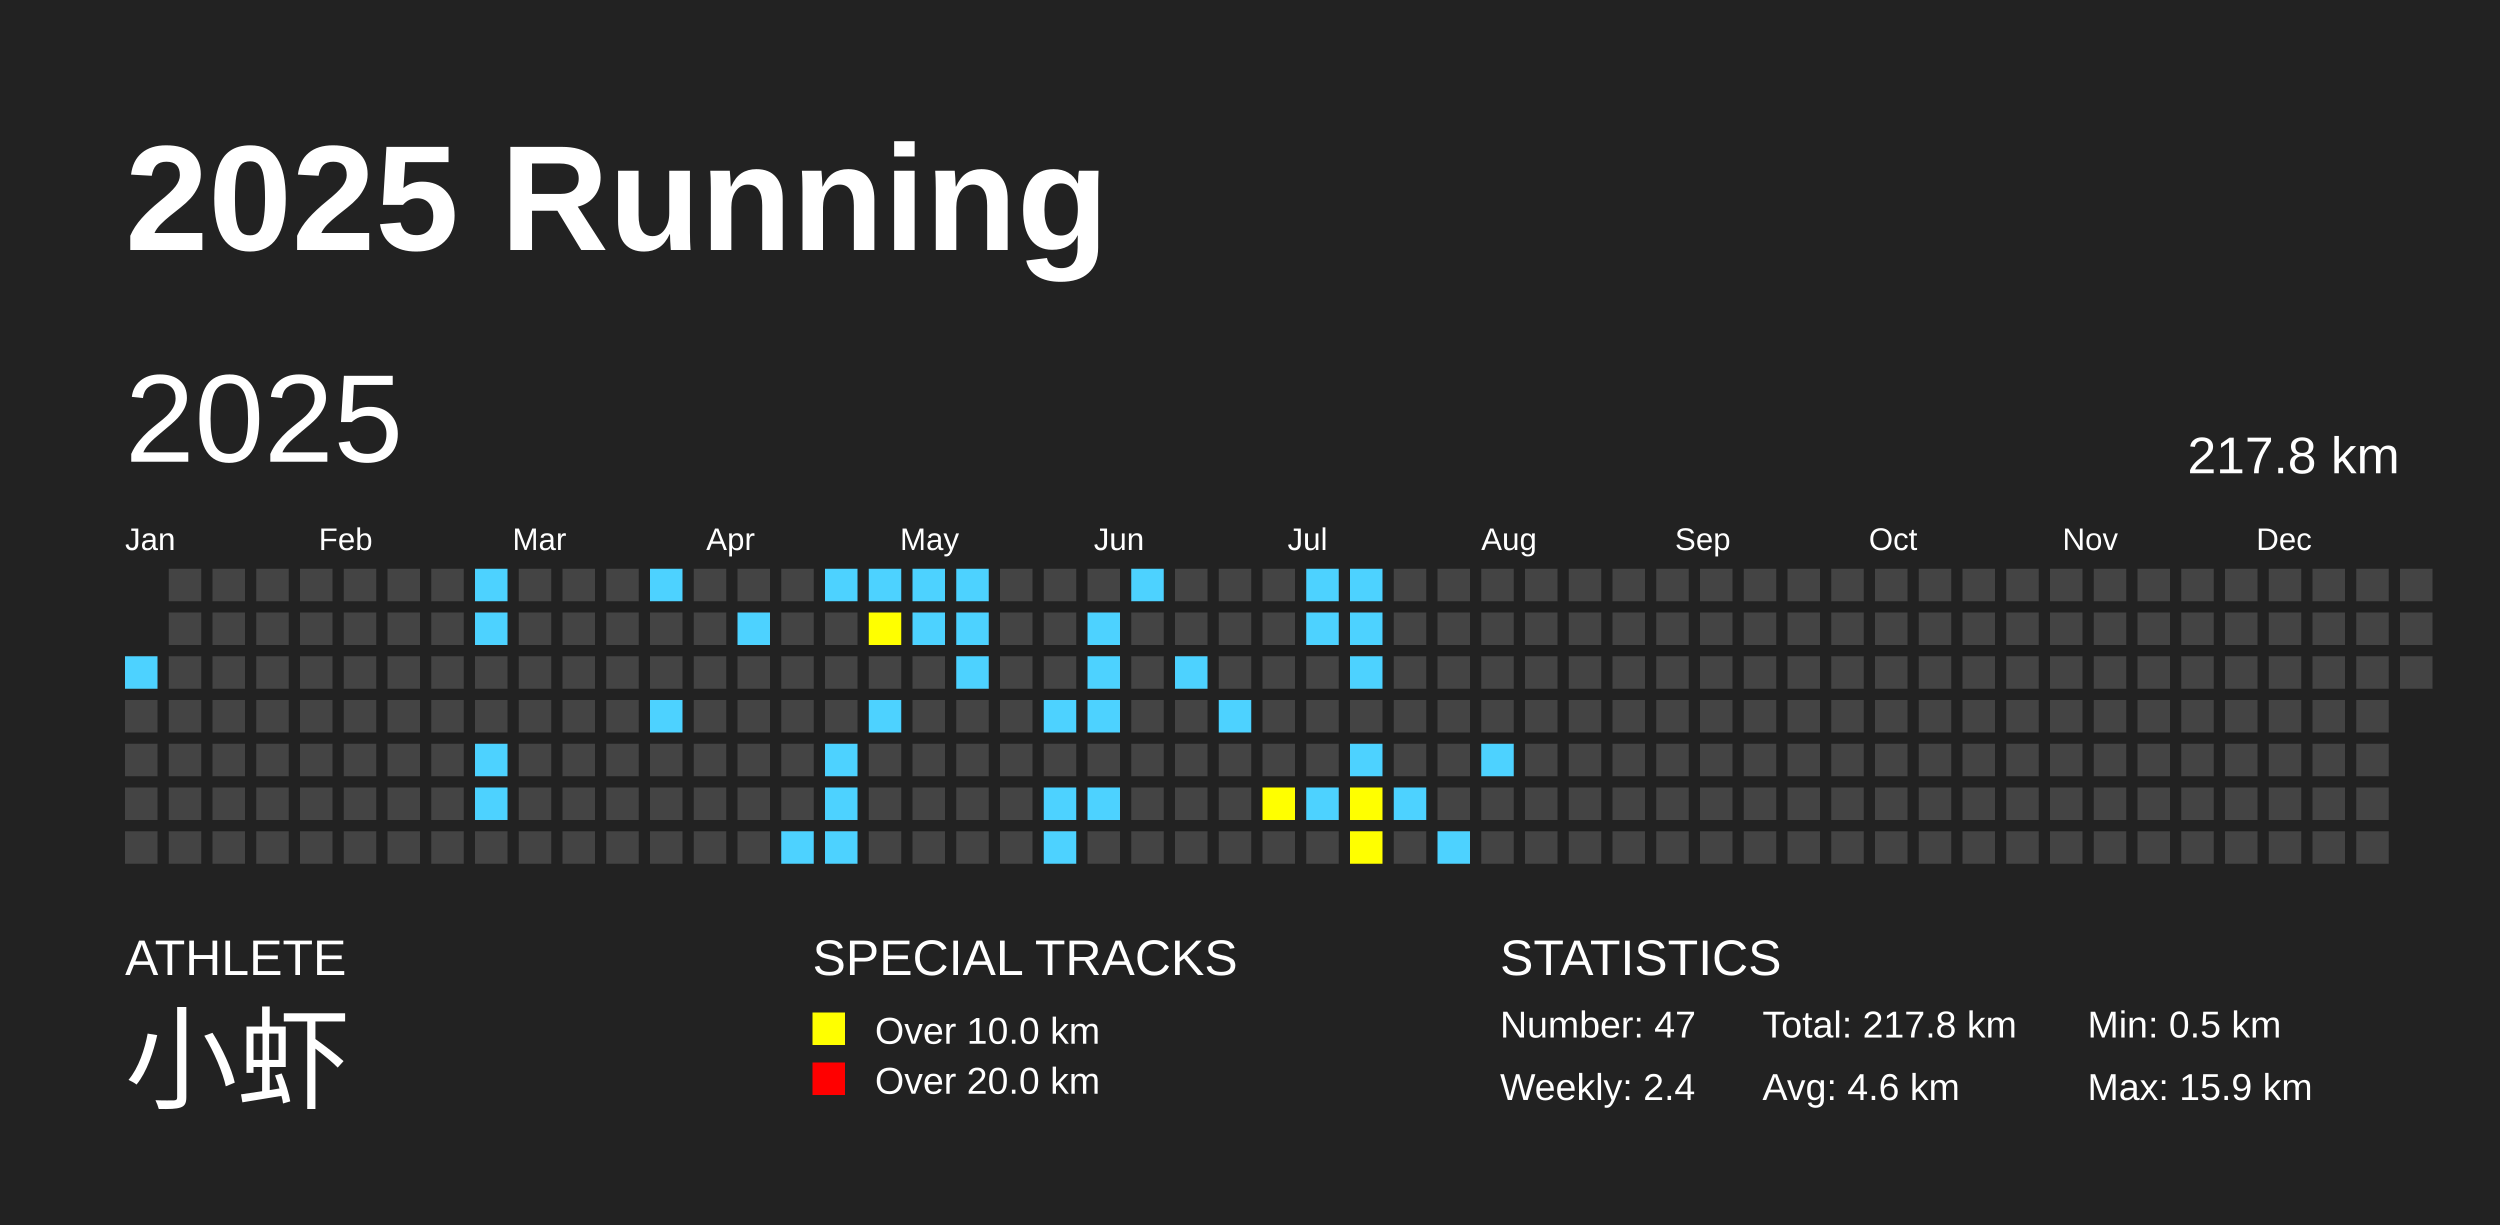
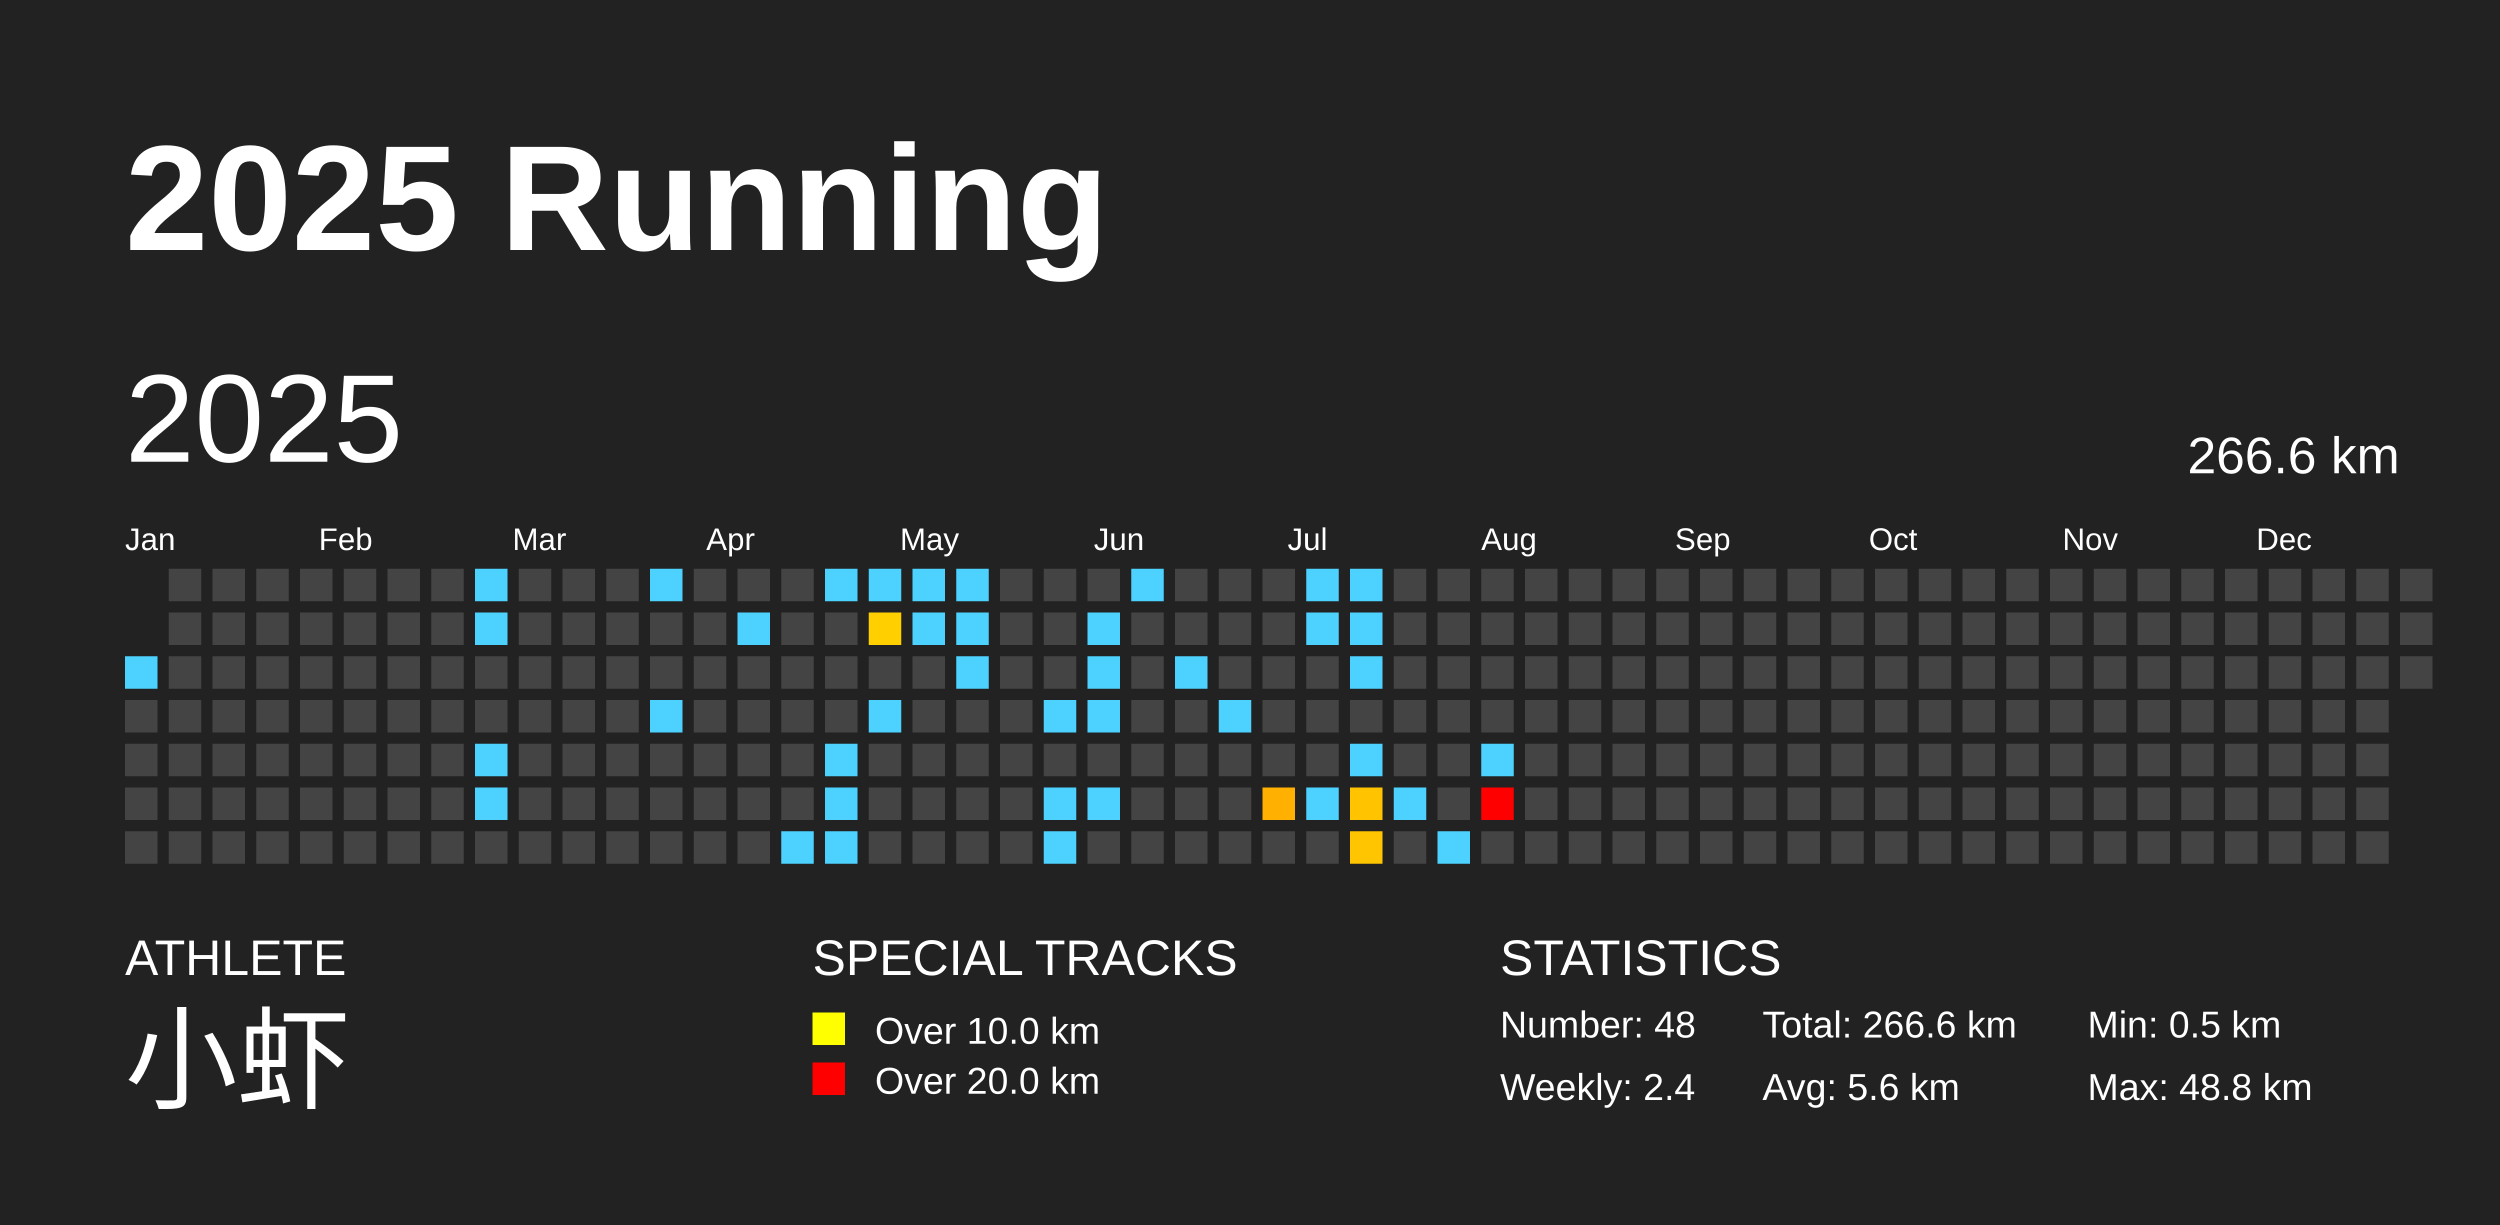
<svg xmlns="http://www.w3.org/2000/svg" baseProfile="full" height="98mm" version="1.1" viewBox="0,0,200,98" width="200mm">
  <defs />
  <rect fill="#222222" height="98" width="200" x="0" y="0" />
  <text fill="#FFFFFF" style="font-size:12px; font-family:Arial; font-weight:bold;" x="10" y="20">2025 Running</text>
  <text fill="#FFFFFF" style="font-size:4px; font-family:Arial" x="10" y="78">ATHLETE</text>
  <text fill="#FFFFFF" style="font-size:9px; font-family:Arial" x="10" y="88">小虾</text>
  <text fill="#FFFFFF" style="font-size:4px; font-family:Arial" x="65" y="78">SPECIAL TRACKS</text>
  <rect fill="yellow" height="2.6" width="2.6" x="65" y="81" />
  <text fill="#FFFFFF" style="font-size:3px; font-family:Arial" x="70" y="83.5">Over 10.0 km</text>
  <rect fill="red" height="2.6" width="2.6" x="65" y="85" />
  <text fill="#FFFFFF" style="font-size:3px; font-family:Arial" x="70" y="87.5">Over 20.0 km</text>
  <text fill="#FFFFFF" style="font-size:4px; font-family:Arial" x="120" y="78">STATISTICS</text>
-   <text fill="#FFFFFF" style="font-size:3px; font-family:Arial" x="120" y="83">Number: 47</text>
+   <text fill="#FFFFFF" style="font-size:3px; font-family:Arial" x="120" y="83">Number: 48</text>
  <text fill="#FFFFFF" style="font-size:3px; font-family:Arial" x="120" y="88">Weekly: 2.4</text>
-   <text fill="#FFFFFF" style="font-size:3px; font-family:Arial" x="141" y="83">Total: 217.8 km</text>
-   <text fill="#FFFFFF" style="font-size:3px; font-family:Arial" x="141" y="88">Avg: 4.6 km</text>
+   <text fill="#FFFFFF" style="font-size:3px; font-family:Arial" x="141" y="83">Total: 266.6 km</text>
+   <text fill="#FFFFFF" style="font-size:3px; font-family:Arial" x="141" y="88">Avg: 5.6 km</text>
  <text fill="#FFFFFF" style="font-size:3px; font-family:Arial" x="167" y="83">Min: 0.5 km</text>
-   <text fill="#FFFFFF" style="font-size:3px; font-family:Arial" x="167" y="88">Max: 15.9 km</text>
+   <text fill="#FFFFFF" style="font-size:3px; font-family:Arial" x="167" y="88">Max: 48.8 km</text>
  <text dominant-baseline="hanging" fill="#FFFFFF" style="font-size:10.0px; font-family:Arial;" x="10" y="30">2025</text>
-   <text dominant-baseline="hanging" fill="#FFFFFF" style="font-size:4.125px; font-family:Arial;" x="175" y="35">217.8 km</text>
+   <text dominant-baseline="hanging" fill="#FFFFFF" style="font-size:4.125px; font-family:Arial;" x="175" y="35">266.6 km</text>
  <text fill="#FFFFFF" style="font-size:2.5px; font-family:Arial" x="10.0" y="44">Jan</text>
  <text fill="#FFFFFF" style="font-size:2.5px; font-family:Arial" x="25.5" y="44">Feb</text>
  <text fill="#FFFFFF" style="font-size:2.5px; font-family:Arial" x="41.0" y="44">Mar</text>
  <text fill="#FFFFFF" style="font-size:2.5px; font-family:Arial" x="56.5" y="44">Apr</text>
  <text fill="#FFFFFF" style="font-size:2.5px; font-family:Arial" x="72.0" y="44">May</text>
  <text fill="#FFFFFF" style="font-size:2.5px; font-family:Arial" x="87.5" y="44">Jun</text>
  <text fill="#FFFFFF" style="font-size:2.5px; font-family:Arial" x="103.0" y="44">Jul</text>
  <text fill="#FFFFFF" style="font-size:2.5px; font-family:Arial" x="118.5" y="44">Aug</text>
  <text fill="#FFFFFF" style="font-size:2.5px; font-family:Arial" x="134.0" y="44">Sep</text>
  <text fill="#FFFFFF" style="font-size:2.5px; font-family:Arial" x="149.5" y="44">Oct</text>
  <text fill="#FFFFFF" style="font-size:2.5px; font-family:Arial" x="165.0" y="44">Nov</text>
  <text fill="#FFFFFF" style="font-size:2.5px; font-family:Arial" x="180.5" y="44">Dec</text>
-   <rect fill="#4DD2FF" height="2.6" width="2.6" x="10.0" y="52.5" />
+   <rect fill="#4dd2ff" height="2.6" width="2.6" x="10.0" y="52.5" />
  <rect fill="#444444" height="2.6" width="2.6" x="10.0" y="56.0" />
  <rect fill="#444444" height="2.6" width="2.6" x="10.0" y="59.5" />
  <rect fill="#444444" height="2.6" width="2.6" x="10.0" y="63.0" />
  <rect fill="#444444" height="2.6" width="2.6" x="10.0" y="66.5" />
  <rect fill="#444444" height="2.6" width="2.6" x="13.5" y="45.5" />
  <rect fill="#444444" height="2.6" width="2.6" x="13.5" y="49.0" />
  <rect fill="#444444" height="2.6" width="2.6" x="13.5" y="52.5" />
  <rect fill="#444444" height="2.6" width="2.6" x="13.5" y="56.0" />
  <rect fill="#444444" height="2.6" width="2.6" x="13.5" y="59.5" />
  <rect fill="#444444" height="2.6" width="2.6" x="13.5" y="63.0" />
  <rect fill="#444444" height="2.6" width="2.6" x="13.5" y="66.5" />
  <rect fill="#444444" height="2.6" width="2.6" x="17.0" y="45.5" />
  <rect fill="#444444" height="2.6" width="2.6" x="17.0" y="49.0" />
  <rect fill="#444444" height="2.6" width="2.6" x="17.0" y="52.5" />
  <rect fill="#444444" height="2.6" width="2.6" x="17.0" y="56.0" />
  <rect fill="#444444" height="2.6" width="2.6" x="17.0" y="59.5" />
  <rect fill="#444444" height="2.6" width="2.6" x="17.0" y="63.0" />
  <rect fill="#444444" height="2.6" width="2.6" x="17.0" y="66.5" />
  <rect fill="#444444" height="2.6" width="2.6" x="20.5" y="45.5" />
  <rect fill="#444444" height="2.6" width="2.6" x="20.5" y="49.0" />
  <rect fill="#444444" height="2.6" width="2.6" x="20.5" y="52.5" />
  <rect fill="#444444" height="2.6" width="2.6" x="20.5" y="56.0" />
  <rect fill="#444444" height="2.6" width="2.6" x="20.5" y="59.5" />
  <rect fill="#444444" height="2.6" width="2.6" x="20.5" y="63.0" />
  <rect fill="#444444" height="2.6" width="2.6" x="20.5" y="66.5" />
  <rect fill="#444444" height="2.6" width="2.6" x="24.0" y="45.5" />
  <rect fill="#444444" height="2.6" width="2.6" x="24.0" y="49.0" />
  <rect fill="#444444" height="2.6" width="2.6" x="24.0" y="52.5" />
  <rect fill="#444444" height="2.6" width="2.6" x="24.0" y="56.0" />
  <rect fill="#444444" height="2.6" width="2.6" x="24.0" y="59.5" />
  <rect fill="#444444" height="2.6" width="2.6" x="24.0" y="63.0" />
  <rect fill="#444444" height="2.6" width="2.6" x="24.0" y="66.5" />
  <rect fill="#444444" height="2.6" width="2.6" x="27.5" y="45.5" />
  <rect fill="#444444" height="2.6" width="2.6" x="27.5" y="49.0" />
  <rect fill="#444444" height="2.6" width="2.6" x="27.5" y="52.5" />
  <rect fill="#444444" height="2.6" width="2.6" x="27.5" y="56.0" />
  <rect fill="#444444" height="2.6" width="2.6" x="27.5" y="59.5" />
  <rect fill="#444444" height="2.6" width="2.6" x="27.5" y="63.0" />
  <rect fill="#444444" height="2.6" width="2.6" x="27.5" y="66.5" />
  <rect fill="#444444" height="2.6" width="2.6" x="31.0" y="45.5" />
  <rect fill="#444444" height="2.6" width="2.6" x="31.0" y="49.0" />
  <rect fill="#444444" height="2.6" width="2.6" x="31.0" y="52.5" />
  <rect fill="#444444" height="2.6" width="2.6" x="31.0" y="56.0" />
  <rect fill="#444444" height="2.6" width="2.6" x="31.0" y="59.5" />
  <rect fill="#444444" height="2.6" width="2.6" x="31.0" y="63.0" />
  <rect fill="#444444" height="2.6" width="2.6" x="31.0" y="66.5" />
  <rect fill="#444444" height="2.6" width="2.6" x="34.5" y="45.5" />
  <rect fill="#444444" height="2.6" width="2.6" x="34.5" y="49.0" />
  <rect fill="#444444" height="2.6" width="2.6" x="34.5" y="52.5" />
  <rect fill="#444444" height="2.6" width="2.6" x="34.5" y="56.0" />
  <rect fill="#444444" height="2.6" width="2.6" x="34.5" y="59.5" />
  <rect fill="#444444" height="2.6" width="2.6" x="34.5" y="63.0" />
  <rect fill="#444444" height="2.6" width="2.6" x="34.5" y="66.5" />
-   <rect fill="#4DD2FF" height="2.6" width="2.6" x="38.0" y="45.5" />
-   <rect fill="#4DD2FF" height="2.6" width="2.6" x="38.0" y="49.0" />
+   <rect fill="#4dd2ff" height="2.6" width="2.6" x="38.0" y="45.5" />
+   <rect fill="#4dd2ff" height="2.6" width="2.6" x="38.0" y="49.0" />
  <rect fill="#444444" height="2.6" width="2.6" x="38.0" y="52.5" />
  <rect fill="#444444" height="2.6" width="2.6" x="38.0" y="56.0" />
-   <rect fill="#4DD2FF" height="2.6" width="2.6" x="38.0" y="59.5" />
-   <rect fill="#4DD2FF" height="2.6" width="2.6" x="38.0" y="63.0" />
+   <rect fill="#4dd2ff" height="2.6" width="2.6" x="38.0" y="59.5" />
+   <rect fill="#4dd2ff" height="2.6" width="2.6" x="38.0" y="63.0" />
  <rect fill="#444444" height="2.6" width="2.6" x="38.0" y="66.5" />
  <rect fill="#444444" height="2.6" width="2.6" x="41.5" y="45.5" />
  <rect fill="#444444" height="2.6" width="2.6" x="41.5" y="49.0" />
  <rect fill="#444444" height="2.6" width="2.6" x="41.5" y="52.5" />
  <rect fill="#444444" height="2.6" width="2.6" x="41.5" y="56.0" />
  <rect fill="#444444" height="2.6" width="2.6" x="41.5" y="59.5" />
  <rect fill="#444444" height="2.6" width="2.6" x="41.5" y="63.0" />
  <rect fill="#444444" height="2.6" width="2.6" x="41.5" y="66.5" />
  <rect fill="#444444" height="2.6" width="2.6" x="45.0" y="45.5" />
  <rect fill="#444444" height="2.6" width="2.6" x="45.0" y="49.0" />
  <rect fill="#444444" height="2.6" width="2.6" x="45.0" y="52.5" />
  <rect fill="#444444" height="2.6" width="2.6" x="45.0" y="56.0" />
  <rect fill="#444444" height="2.6" width="2.6" x="45.0" y="59.5" />
  <rect fill="#444444" height="2.6" width="2.6" x="45.0" y="63.0" />
  <rect fill="#444444" height="2.6" width="2.6" x="45.0" y="66.5" />
  <rect fill="#444444" height="2.6" width="2.6" x="48.5" y="45.5" />
  <rect fill="#444444" height="2.6" width="2.6" x="48.5" y="49.0" />
  <rect fill="#444444" height="2.6" width="2.6" x="48.5" y="52.5" />
  <rect fill="#444444" height="2.6" width="2.6" x="48.5" y="56.0" />
  <rect fill="#444444" height="2.6" width="2.6" x="48.5" y="59.5" />
  <rect fill="#444444" height="2.6" width="2.6" x="48.5" y="63.0" />
  <rect fill="#444444" height="2.6" width="2.6" x="48.5" y="66.5" />
-   <rect fill="#4DD2FF" height="2.6" width="2.6" x="52.0" y="45.5" />
+   <rect fill="#4dd2ff" height="2.6" width="2.6" x="52.0" y="45.5" />
  <rect fill="#444444" height="2.6" width="2.6" x="52.0" y="49.0" />
  <rect fill="#444444" height="2.6" width="2.6" x="52.0" y="52.5" />
-   <rect fill="#4DD2FF" height="2.6" width="2.6" x="52.0" y="56.0" />
+   <rect fill="#4dd2ff" height="2.6" width="2.6" x="52.0" y="56.0" />
  <rect fill="#444444" height="2.6" width="2.6" x="52.0" y="59.5" />
  <rect fill="#444444" height="2.6" width="2.6" x="52.0" y="63.0" />
  <rect fill="#444444" height="2.6" width="2.6" x="52.0" y="66.5" />
  <rect fill="#444444" height="2.6" width="2.6" x="55.5" y="45.5" />
  <rect fill="#444444" height="2.6" width="2.6" x="55.5" y="49.0" />
  <rect fill="#444444" height="2.6" width="2.6" x="55.5" y="52.5" />
  <rect fill="#444444" height="2.6" width="2.6" x="55.5" y="56.0" />
  <rect fill="#444444" height="2.6" width="2.6" x="55.5" y="59.5" />
  <rect fill="#444444" height="2.6" width="2.6" x="55.5" y="63.0" />
  <rect fill="#444444" height="2.6" width="2.6" x="55.5" y="66.5" />
  <rect fill="#444444" height="2.6" width="2.6" x="59.0" y="45.5" />
-   <rect fill="#4DD2FF" height="2.6" width="2.6" x="59.0" y="49.0" />
+   <rect fill="#4dd2ff" height="2.6" width="2.6" x="59.0" y="49.0" />
  <rect fill="#444444" height="2.6" width="2.6" x="59.0" y="52.5" />
  <rect fill="#444444" height="2.6" width="2.6" x="59.0" y="56.0" />
  <rect fill="#444444" height="2.6" width="2.6" x="59.0" y="59.5" />
  <rect fill="#444444" height="2.6" width="2.6" x="59.0" y="63.0" />
  <rect fill="#444444" height="2.6" width="2.6" x="59.0" y="66.5" />
  <rect fill="#444444" height="2.6" width="2.6" x="62.5" y="45.5" />
  <rect fill="#444444" height="2.6" width="2.6" x="62.5" y="49.0" />
  <rect fill="#444444" height="2.6" width="2.6" x="62.5" y="52.5" />
  <rect fill="#444444" height="2.6" width="2.6" x="62.5" y="56.0" />
  <rect fill="#444444" height="2.6" width="2.6" x="62.5" y="59.5" />
  <rect fill="#444444" height="2.6" width="2.6" x="62.5" y="63.0" />
-   <rect fill="#4DD2FF" height="2.6" width="2.6" x="62.5" y="66.5" />
-   <rect fill="#4DD2FF" height="2.6" width="2.6" x="66.0" y="45.5" />
+   <rect fill="#4dd2ff" height="2.6" width="2.6" x="62.5" y="66.5" />
+   <rect fill="#4dd2ff" height="2.6" width="2.6" x="66.0" y="45.5" />
  <rect fill="#444444" height="2.6" width="2.6" x="66.0" y="49.0" />
  <rect fill="#444444" height="2.6" width="2.6" x="66.0" y="52.5" />
  <rect fill="#444444" height="2.6" width="2.6" x="66.0" y="56.0" />
-   <rect fill="#4DD2FF" height="2.6" width="2.6" x="66.0" y="59.5" />
-   <rect fill="#4DD2FF" height="2.6" width="2.6" x="66.0" y="63.0" />
-   <rect fill="#4DD2FF" height="2.6" width="2.6" x="66.0" y="66.5" />
-   <rect fill="#4DD2FF" height="2.6" width="2.6" x="69.5" y="45.5" />
-   <rect fill="yellow" height="2.6" width="2.6" x="69.5" y="49.0" />
+   <rect fill="#4dd2ff" height="2.6" width="2.6" x="66.0" y="59.5" />
+   <rect fill="#4dd2ff" height="2.6" width="2.6" x="66.0" y="63.0" />
+   <rect fill="#4dd2ff" height="2.6" width="2.6" x="66.0" y="66.5" />
+   <rect fill="#4dd2ff" height="2.6" width="2.6" x="69.5" y="45.5" />
+   <rect fill="#ffcf00" height="2.6" width="2.6" x="69.5" y="49.0" />
  <rect fill="#444444" height="2.6" width="2.6" x="69.5" y="52.5" />
-   <rect fill="#4DD2FF" height="2.6" width="2.6" x="69.5" y="56.0" />
+   <rect fill="#4dd2ff" height="2.6" width="2.6" x="69.5" y="56.0" />
  <rect fill="#444444" height="2.6" width="2.6" x="69.5" y="59.5" />
  <rect fill="#444444" height="2.6" width="2.6" x="69.5" y="63.0" />
  <rect fill="#444444" height="2.6" width="2.6" x="69.5" y="66.5" />
-   <rect fill="#4DD2FF" height="2.6" width="2.6" x="73.0" y="45.5" />
-   <rect fill="#4DD2FF" height="2.6" width="2.6" x="73.0" y="49.0" />
+   <rect fill="#4dd2ff" height="2.6" width="2.6" x="73.0" y="45.5" />
+   <rect fill="#4dd2ff" height="2.6" width="2.6" x="73.0" y="49.0" />
  <rect fill="#444444" height="2.6" width="2.6" x="73.0" y="52.5" />
  <rect fill="#444444" height="2.6" width="2.6" x="73.0" y="56.0" />
  <rect fill="#444444" height="2.6" width="2.6" x="73.0" y="59.5" />
  <rect fill="#444444" height="2.6" width="2.6" x="73.0" y="63.0" />
  <rect fill="#444444" height="2.6" width="2.6" x="73.0" y="66.5" />
-   <rect fill="#4DD2FF" height="2.6" width="2.6" x="76.5" y="45.5" />
-   <rect fill="#4DD2FF" height="2.6" width="2.6" x="76.5" y="49.0" />
-   <rect fill="#4DD2FF" height="2.6" width="2.6" x="76.5" y="52.5" />
+   <rect fill="#4dd2ff" height="2.6" width="2.6" x="76.5" y="45.5" />
+   <rect fill="#4dd2ff" height="2.6" width="2.6" x="76.5" y="49.0" />
+   <rect fill="#4dd2ff" height="2.6" width="2.6" x="76.5" y="52.5" />
  <rect fill="#444444" height="2.6" width="2.6" x="76.5" y="56.0" />
  <rect fill="#444444" height="2.6" width="2.6" x="76.5" y="59.5" />
  <rect fill="#444444" height="2.6" width="2.6" x="76.5" y="63.0" />
  <rect fill="#444444" height="2.6" width="2.6" x="76.5" y="66.5" />
  <rect fill="#444444" height="2.6" width="2.6" x="80.0" y="45.5" />
  <rect fill="#444444" height="2.6" width="2.6" x="80.0" y="49.0" />
  <rect fill="#444444" height="2.6" width="2.6" x="80.0" y="52.5" />
  <rect fill="#444444" height="2.6" width="2.6" x="80.0" y="56.0" />
  <rect fill="#444444" height="2.6" width="2.6" x="80.0" y="59.5" />
  <rect fill="#444444" height="2.6" width="2.6" x="80.0" y="63.0" />
  <rect fill="#444444" height="2.6" width="2.6" x="80.0" y="66.5" />
  <rect fill="#444444" height="2.6" width="2.6" x="83.5" y="45.5" />
  <rect fill="#444444" height="2.6" width="2.6" x="83.5" y="49.0" />
  <rect fill="#444444" height="2.6" width="2.6" x="83.5" y="52.5" />
-   <rect fill="#4DD2FF" height="2.6" width="2.6" x="83.5" y="56.0" />
+   <rect fill="#4dd2ff" height="2.6" width="2.6" x="83.5" y="56.0" />
  <rect fill="#444444" height="2.6" width="2.6" x="83.5" y="59.5" />
-   <rect fill="#4DD2FF" height="2.6" width="2.6" x="83.5" y="63.0" />
-   <rect fill="#4DD2FF" height="2.6" width="2.6" x="83.5" y="66.5" />
+   <rect fill="#4dd2ff" height="2.6" width="2.6" x="83.5" y="63.0" />
+   <rect fill="#4dd2ff" height="2.6" width="2.6" x="83.5" y="66.5" />
  <rect fill="#444444" height="2.6" width="2.6" x="87.0" y="45.5" />
-   <rect fill="#4DD2FF" height="2.6" width="2.6" x="87.0" y="49.0" />
-   <rect fill="#4DD2FF" height="2.6" width="2.6" x="87.0" y="52.5" />
-   <rect fill="#4DD2FF" height="2.6" width="2.6" x="87.0" y="56.0" />
+   <rect fill="#4dd2ff" height="2.6" width="2.6" x="87.0" y="49.0" />
+   <rect fill="#4dd2ff" height="2.6" width="2.6" x="87.0" y="52.5" />
+   <rect fill="#4dd2ff" height="2.6" width="2.6" x="87.0" y="56.0" />
  <rect fill="#444444" height="2.6" width="2.6" x="87.0" y="59.5" />
-   <rect fill="#4DD2FF" height="2.6" width="2.6" x="87.0" y="63.0" />
+   <rect fill="#4dd2ff" height="2.6" width="2.6" x="87.0" y="63.0" />
  <rect fill="#444444" height="2.6" width="2.6" x="87.0" y="66.5" />
-   <rect fill="#4DD2FF" height="2.6" width="2.6" x="90.5" y="45.5" />
+   <rect fill="#4dd2ff" height="2.6" width="2.6" x="90.5" y="45.5" />
  <rect fill="#444444" height="2.6" width="2.6" x="90.5" y="49.0" />
  <rect fill="#444444" height="2.6" width="2.6" x="90.5" y="52.5" />
  <rect fill="#444444" height="2.6" width="2.6" x="90.5" y="56.0" />
  <rect fill="#444444" height="2.6" width="2.6" x="90.5" y="59.5" />
  <rect fill="#444444" height="2.6" width="2.6" x="90.5" y="63.0" />
  <rect fill="#444444" height="2.6" width="2.6" x="90.5" y="66.5" />
  <rect fill="#444444" height="2.6" width="2.6" x="94.0" y="45.5" />
  <rect fill="#444444" height="2.6" width="2.6" x="94.0" y="49.0" />
-   <rect fill="#4DD2FF" height="2.6" width="2.6" x="94.0" y="52.5" />
+   <rect fill="#4dd2ff" height="2.6" width="2.6" x="94.0" y="52.5" />
  <rect fill="#444444" height="2.6" width="2.6" x="94.0" y="56.0" />
  <rect fill="#444444" height="2.6" width="2.6" x="94.0" y="59.5" />
  <rect fill="#444444" height="2.6" width="2.6" x="94.0" y="63.0" />
  <rect fill="#444444" height="2.6" width="2.6" x="94.0" y="66.5" />
  <rect fill="#444444" height="2.6" width="2.6" x="97.5" y="45.5" />
  <rect fill="#444444" height="2.6" width="2.6" x="97.5" y="49.0" />
  <rect fill="#444444" height="2.6" width="2.6" x="97.5" y="52.5" />
-   <rect fill="#4DD2FF" height="2.6" width="2.6" x="97.5" y="56.0" />
+   <rect fill="#4dd2ff" height="2.6" width="2.6" x="97.5" y="56.0" />
  <rect fill="#444444" height="2.6" width="2.6" x="97.5" y="59.5" />
  <rect fill="#444444" height="2.6" width="2.6" x="97.5" y="63.0" />
  <rect fill="#444444" height="2.6" width="2.6" x="97.5" y="66.5" />
  <rect fill="#444444" height="2.6" width="2.6" x="101.0" y="45.5" />
  <rect fill="#444444" height="2.6" width="2.6" x="101.0" y="49.0" />
  <rect fill="#444444" height="2.6" width="2.6" x="101.0" y="52.5" />
  <rect fill="#444444" height="2.6" width="2.6" x="101.0" y="56.0" />
  <rect fill="#444444" height="2.6" width="2.6" x="101.0" y="59.5" />
-   <rect fill="yellow" height="2.6" width="2.6" x="101.0" y="63.0" />
+   <rect fill="#ffb000" height="2.6" width="2.6" x="101.0" y="63.0" />
  <rect fill="#444444" height="2.6" width="2.6" x="101.0" y="66.5" />
-   <rect fill="#4DD2FF" height="2.6" width="2.6" x="104.5" y="45.5" />
-   <rect fill="#4DD2FF" height="2.6" width="2.6" x="104.5" y="49.0" />
+   <rect fill="#4dd2ff" height="2.6" width="2.6" x="104.5" y="45.5" />
+   <rect fill="#4dd2ff" height="2.6" width="2.6" x="104.5" y="49.0" />
  <rect fill="#444444" height="2.6" width="2.6" x="104.5" y="52.5" />
  <rect fill="#444444" height="2.6" width="2.6" x="104.5" y="56.0" />
  <rect fill="#444444" height="2.6" width="2.6" x="104.5" y="59.5" />
-   <rect fill="#4DD2FF" height="2.6" width="2.6" x="104.5" y="63.0" />
+   <rect fill="#4dd2ff" height="2.6" width="2.6" x="104.5" y="63.0" />
  <rect fill="#444444" height="2.6" width="2.6" x="104.5" y="66.5" />
-   <rect fill="#4DD2FF" height="2.6" width="2.6" x="108.0" y="45.5" />
-   <rect fill="#4DD2FF" height="2.6" width="2.6" x="108.0" y="49.0" />
-   <rect fill="#4DD2FF" height="2.6" width="2.6" x="108.0" y="52.5" />
+   <rect fill="#4dd2ff" height="2.6" width="2.6" x="108.0" y="45.5" />
+   <rect fill="#4dd2ff" height="2.6" width="2.6" x="108.0" y="49.0" />
+   <rect fill="#4dd2ff" height="2.6" width="2.6" x="108.0" y="52.5" />
  <rect fill="#444444" height="2.6" width="2.6" x="108.0" y="56.0" />
-   <rect fill="#4DD2FF" height="2.6" width="2.6" x="108.0" y="59.5" />
-   <rect fill="yellow" height="2.6" width="2.6" x="108.0" y="63.0" />
-   <rect fill="yellow" height="2.6" width="2.6" x="108.0" y="66.5" />
+   <rect fill="#4dd2ff" height="2.6" width="2.6" x="108.0" y="59.5" />
+   <rect fill="#ffc300" height="2.6" width="2.6" x="108.0" y="63.0" />
+   <rect fill="#ffc500" height="2.6" width="2.6" x="108.0" y="66.5" />
  <rect fill="#444444" height="2.6" width="2.6" x="111.5" y="45.5" />
  <rect fill="#444444" height="2.6" width="2.6" x="111.5" y="49.0" />
  <rect fill="#444444" height="2.6" width="2.6" x="111.5" y="52.5" />
  <rect fill="#444444" height="2.6" width="2.6" x="111.5" y="56.0" />
  <rect fill="#444444" height="2.6" width="2.6" x="111.5" y="59.5" />
-   <rect fill="#4DD2FF" height="2.6" width="2.6" x="111.5" y="63.0" />
+   <rect fill="#4dd2ff" height="2.6" width="2.6" x="111.5" y="63.0" />
  <rect fill="#444444" height="2.6" width="2.6" x="111.5" y="66.5" />
  <rect fill="#444444" height="2.6" width="2.6" x="115.0" y="45.5" />
  <rect fill="#444444" height="2.6" width="2.6" x="115.0" y="49.0" />
  <rect fill="#444444" height="2.6" width="2.6" x="115.0" y="52.5" />
  <rect fill="#444444" height="2.6" width="2.6" x="115.0" y="56.0" />
  <rect fill="#444444" height="2.6" width="2.6" x="115.0" y="59.5" />
  <rect fill="#444444" height="2.6" width="2.6" x="115.0" y="63.0" />
-   <rect fill="#4DD2FF" height="2.6" width="2.6" x="115.0" y="66.5" />
+   <rect fill="#4dd2ff" height="2.6" width="2.6" x="115.0" y="66.5" />
  <rect fill="#444444" height="2.6" width="2.6" x="118.5" y="45.5" />
  <rect fill="#444444" height="2.6" width="2.6" x="118.5" y="49.0" />
  <rect fill="#444444" height="2.6" width="2.6" x="118.5" y="52.5" />
  <rect fill="#444444" height="2.6" width="2.6" x="118.5" y="56.0" />
-   <rect fill="#4DD2FF" height="2.6" width="2.6" x="118.5" y="59.5" />
-   <rect fill="#444444" height="2.6" width="2.6" x="118.5" y="63.0" />
+   <rect fill="#4dd2ff" height="2.6" width="2.6" x="118.5" y="59.5" />
+   <rect fill="red" height="2.6" width="2.6" x="118.5" y="63.0" />
  <rect fill="#444444" height="2.6" width="2.6" x="118.5" y="66.5" />
  <rect fill="#444444" height="2.6" width="2.6" x="122.0" y="45.5" />
  <rect fill="#444444" height="2.6" width="2.6" x="122.0" y="49.0" />
  <rect fill="#444444" height="2.6" width="2.6" x="122.0" y="52.5" />
  <rect fill="#444444" height="2.6" width="2.6" x="122.0" y="56.0" />
  <rect fill="#444444" height="2.6" width="2.6" x="122.0" y="59.5" />
  <rect fill="#444444" height="2.6" width="2.6" x="122.0" y="63.0" />
  <rect fill="#444444" height="2.6" width="2.6" x="122.0" y="66.5" />
  <rect fill="#444444" height="2.6" width="2.6" x="125.5" y="45.5" />
  <rect fill="#444444" height="2.6" width="2.6" x="125.5" y="49.0" />
  <rect fill="#444444" height="2.6" width="2.6" x="125.5" y="52.5" />
  <rect fill="#444444" height="2.6" width="2.6" x="125.5" y="56.0" />
  <rect fill="#444444" height="2.6" width="2.6" x="125.5" y="59.5" />
  <rect fill="#444444" height="2.6" width="2.6" x="125.5" y="63.0" />
  <rect fill="#444444" height="2.6" width="2.6" x="125.5" y="66.5" />
  <rect fill="#444444" height="2.6" width="2.6" x="129.0" y="45.5" />
  <rect fill="#444444" height="2.6" width="2.6" x="129.0" y="49.0" />
  <rect fill="#444444" height="2.6" width="2.6" x="129.0" y="52.5" />
  <rect fill="#444444" height="2.6" width="2.6" x="129.0" y="56.0" />
  <rect fill="#444444" height="2.6" width="2.6" x="129.0" y="59.5" />
  <rect fill="#444444" height="2.6" width="2.6" x="129.0" y="63.0" />
  <rect fill="#444444" height="2.6" width="2.6" x="129.0" y="66.5" />
  <rect fill="#444444" height="2.6" width="2.6" x="132.5" y="45.5" />
  <rect fill="#444444" height="2.6" width="2.6" x="132.5" y="49.0" />
  <rect fill="#444444" height="2.6" width="2.6" x="132.5" y="52.5" />
  <rect fill="#444444" height="2.6" width="2.6" x="132.5" y="56.0" />
  <rect fill="#444444" height="2.6" width="2.6" x="132.5" y="59.5" />
  <rect fill="#444444" height="2.6" width="2.6" x="132.5" y="63.0" />
  <rect fill="#444444" height="2.6" width="2.6" x="132.5" y="66.5" />
  <rect fill="#444444" height="2.6" width="2.6" x="136.0" y="45.5" />
  <rect fill="#444444" height="2.6" width="2.6" x="136.0" y="49.0" />
  <rect fill="#444444" height="2.6" width="2.6" x="136.0" y="52.5" />
  <rect fill="#444444" height="2.6" width="2.6" x="136.0" y="56.0" />
  <rect fill="#444444" height="2.6" width="2.6" x="136.0" y="59.5" />
  <rect fill="#444444" height="2.6" width="2.6" x="136.0" y="63.0" />
  <rect fill="#444444" height="2.6" width="2.6" x="136.0" y="66.5" />
  <rect fill="#444444" height="2.6" width="2.6" x="139.5" y="45.5" />
  <rect fill="#444444" height="2.6" width="2.6" x="139.5" y="49.0" />
  <rect fill="#444444" height="2.6" width="2.6" x="139.5" y="52.5" />
  <rect fill="#444444" height="2.6" width="2.6" x="139.5" y="56.0" />
  <rect fill="#444444" height="2.6" width="2.6" x="139.5" y="59.5" />
  <rect fill="#444444" height="2.6" width="2.6" x="139.5" y="63.0" />
  <rect fill="#444444" height="2.6" width="2.6" x="139.5" y="66.5" />
  <rect fill="#444444" height="2.6" width="2.6" x="143.0" y="45.5" />
  <rect fill="#444444" height="2.6" width="2.6" x="143.0" y="49.0" />
  <rect fill="#444444" height="2.6" width="2.6" x="143.0" y="52.5" />
  <rect fill="#444444" height="2.6" width="2.6" x="143.0" y="56.0" />
  <rect fill="#444444" height="2.6" width="2.6" x="143.0" y="59.5" />
  <rect fill="#444444" height="2.6" width="2.6" x="143.0" y="63.0" />
  <rect fill="#444444" height="2.6" width="2.6" x="143.0" y="66.5" />
  <rect fill="#444444" height="2.6" width="2.6" x="146.5" y="45.5" />
  <rect fill="#444444" height="2.6" width="2.6" x="146.5" y="49.0" />
  <rect fill="#444444" height="2.6" width="2.6" x="146.5" y="52.5" />
  <rect fill="#444444" height="2.6" width="2.6" x="146.5" y="56.0" />
  <rect fill="#444444" height="2.6" width="2.6" x="146.5" y="59.5" />
  <rect fill="#444444" height="2.6" width="2.6" x="146.5" y="63.0" />
  <rect fill="#444444" height="2.6" width="2.6" x="146.5" y="66.5" />
  <rect fill="#444444" height="2.6" width="2.6" x="150.0" y="45.5" />
  <rect fill="#444444" height="2.6" width="2.6" x="150.0" y="49.0" />
  <rect fill="#444444" height="2.6" width="2.6" x="150.0" y="52.5" />
  <rect fill="#444444" height="2.6" width="2.6" x="150.0" y="56.0" />
  <rect fill="#444444" height="2.6" width="2.6" x="150.0" y="59.5" />
  <rect fill="#444444" height="2.6" width="2.6" x="150.0" y="63.0" />
  <rect fill="#444444" height="2.6" width="2.6" x="150.0" y="66.5" />
  <rect fill="#444444" height="2.6" width="2.6" x="153.5" y="45.5" />
  <rect fill="#444444" height="2.6" width="2.6" x="153.5" y="49.0" />
  <rect fill="#444444" height="2.6" width="2.6" x="153.5" y="52.5" />
  <rect fill="#444444" height="2.6" width="2.6" x="153.5" y="56.0" />
  <rect fill="#444444" height="2.6" width="2.6" x="153.5" y="59.5" />
  <rect fill="#444444" height="2.6" width="2.6" x="153.5" y="63.0" />
  <rect fill="#444444" height="2.6" width="2.6" x="153.5" y="66.5" />
  <rect fill="#444444" height="2.6" width="2.6" x="157.0" y="45.5" />
  <rect fill="#444444" height="2.6" width="2.6" x="157.0" y="49.0" />
  <rect fill="#444444" height="2.6" width="2.6" x="157.0" y="52.5" />
  <rect fill="#444444" height="2.6" width="2.6" x="157.0" y="56.0" />
  <rect fill="#444444" height="2.6" width="2.6" x="157.0" y="59.5" />
  <rect fill="#444444" height="2.6" width="2.6" x="157.0" y="63.0" />
  <rect fill="#444444" height="2.6" width="2.6" x="157.0" y="66.5" />
  <rect fill="#444444" height="2.6" width="2.6" x="160.5" y="45.5" />
  <rect fill="#444444" height="2.6" width="2.6" x="160.5" y="49.0" />
  <rect fill="#444444" height="2.6" width="2.6" x="160.5" y="52.5" />
  <rect fill="#444444" height="2.6" width="2.6" x="160.5" y="56.0" />
  <rect fill="#444444" height="2.6" width="2.6" x="160.5" y="59.5" />
  <rect fill="#444444" height="2.6" width="2.6" x="160.5" y="63.0" />
  <rect fill="#444444" height="2.6" width="2.6" x="160.5" y="66.5" />
  <rect fill="#444444" height="2.6" width="2.6" x="164.0" y="45.5" />
  <rect fill="#444444" height="2.6" width="2.6" x="164.0" y="49.0" />
  <rect fill="#444444" height="2.6" width="2.6" x="164.0" y="52.5" />
  <rect fill="#444444" height="2.6" width="2.6" x="164.0" y="56.0" />
  <rect fill="#444444" height="2.6" width="2.6" x="164.0" y="59.5" />
  <rect fill="#444444" height="2.6" width="2.6" x="164.0" y="63.0" />
  <rect fill="#444444" height="2.6" width="2.6" x="164.0" y="66.5" />
  <rect fill="#444444" height="2.6" width="2.6" x="167.5" y="45.5" />
  <rect fill="#444444" height="2.6" width="2.6" x="167.5" y="49.0" />
  <rect fill="#444444" height="2.6" width="2.6" x="167.5" y="52.5" />
  <rect fill="#444444" height="2.6" width="2.6" x="167.5" y="56.0" />
  <rect fill="#444444" height="2.6" width="2.6" x="167.5" y="59.5" />
  <rect fill="#444444" height="2.6" width="2.6" x="167.5" y="63.0" />
  <rect fill="#444444" height="2.6" width="2.6" x="167.5" y="66.5" />
  <rect fill="#444444" height="2.6" width="2.6" x="171.0" y="45.5" />
  <rect fill="#444444" height="2.6" width="2.6" x="171.0" y="49.0" />
  <rect fill="#444444" height="2.6" width="2.6" x="171.0" y="52.5" />
  <rect fill="#444444" height="2.6" width="2.6" x="171.0" y="56.0" />
  <rect fill="#444444" height="2.6" width="2.6" x="171.0" y="59.5" />
  <rect fill="#444444" height="2.6" width="2.6" x="171.0" y="63.0" />
  <rect fill="#444444" height="2.6" width="2.6" x="171.0" y="66.5" />
  <rect fill="#444444" height="2.6" width="2.6" x="174.5" y="45.5" />
  <rect fill="#444444" height="2.6" width="2.6" x="174.5" y="49.0" />
  <rect fill="#444444" height="2.6" width="2.6" x="174.5" y="52.5" />
  <rect fill="#444444" height="2.6" width="2.6" x="174.5" y="56.0" />
  <rect fill="#444444" height="2.6" width="2.6" x="174.5" y="59.5" />
  <rect fill="#444444" height="2.6" width="2.6" x="174.5" y="63.0" />
  <rect fill="#444444" height="2.6" width="2.6" x="174.5" y="66.5" />
  <rect fill="#444444" height="2.6" width="2.6" x="178.0" y="45.5" />
  <rect fill="#444444" height="2.6" width="2.6" x="178.0" y="49.0" />
  <rect fill="#444444" height="2.6" width="2.6" x="178.0" y="52.5" />
  <rect fill="#444444" height="2.6" width="2.6" x="178.0" y="56.0" />
  <rect fill="#444444" height="2.6" width="2.6" x="178.0" y="59.5" />
  <rect fill="#444444" height="2.6" width="2.6" x="178.0" y="63.0" />
  <rect fill="#444444" height="2.6" width="2.6" x="178.0" y="66.5" />
  <rect fill="#444444" height="2.6" width="2.6" x="181.5" y="45.5" />
  <rect fill="#444444" height="2.6" width="2.6" x="181.5" y="49.0" />
  <rect fill="#444444" height="2.6" width="2.6" x="181.5" y="52.5" />
  <rect fill="#444444" height="2.6" width="2.6" x="181.5" y="56.0" />
  <rect fill="#444444" height="2.6" width="2.6" x="181.5" y="59.5" />
  <rect fill="#444444" height="2.6" width="2.6" x="181.5" y="63.0" />
  <rect fill="#444444" height="2.6" width="2.6" x="181.5" y="66.5" />
  <rect fill="#444444" height="2.6" width="2.6" x="185.0" y="45.5" />
  <rect fill="#444444" height="2.6" width="2.6" x="185.0" y="49.0" />
  <rect fill="#444444" height="2.6" width="2.6" x="185.0" y="52.5" />
  <rect fill="#444444" height="2.6" width="2.6" x="185.0" y="56.0" />
  <rect fill="#444444" height="2.6" width="2.6" x="185.0" y="59.5" />
  <rect fill="#444444" height="2.6" width="2.6" x="185.0" y="63.0" />
  <rect fill="#444444" height="2.6" width="2.6" x="185.0" y="66.5" />
  <rect fill="#444444" height="2.6" width="2.6" x="188.5" y="45.5" />
  <rect fill="#444444" height="2.6" width="2.6" x="188.5" y="49.0" />
  <rect fill="#444444" height="2.6" width="2.6" x="188.5" y="52.5" />
  <rect fill="#444444" height="2.6" width="2.6" x="188.5" y="56.0" />
  <rect fill="#444444" height="2.6" width="2.6" x="188.5" y="59.5" />
  <rect fill="#444444" height="2.6" width="2.6" x="188.5" y="63.0" />
  <rect fill="#444444" height="2.6" width="2.6" x="188.5" y="66.5" />
  <rect fill="#444444" height="2.6" width="2.6" x="192.0" y="45.5" />
  <rect fill="#444444" height="2.6" width="2.6" x="192.0" y="49.0" />
  <rect fill="#444444" height="2.6" width="2.6" x="192.0" y="52.5" />
</svg>
